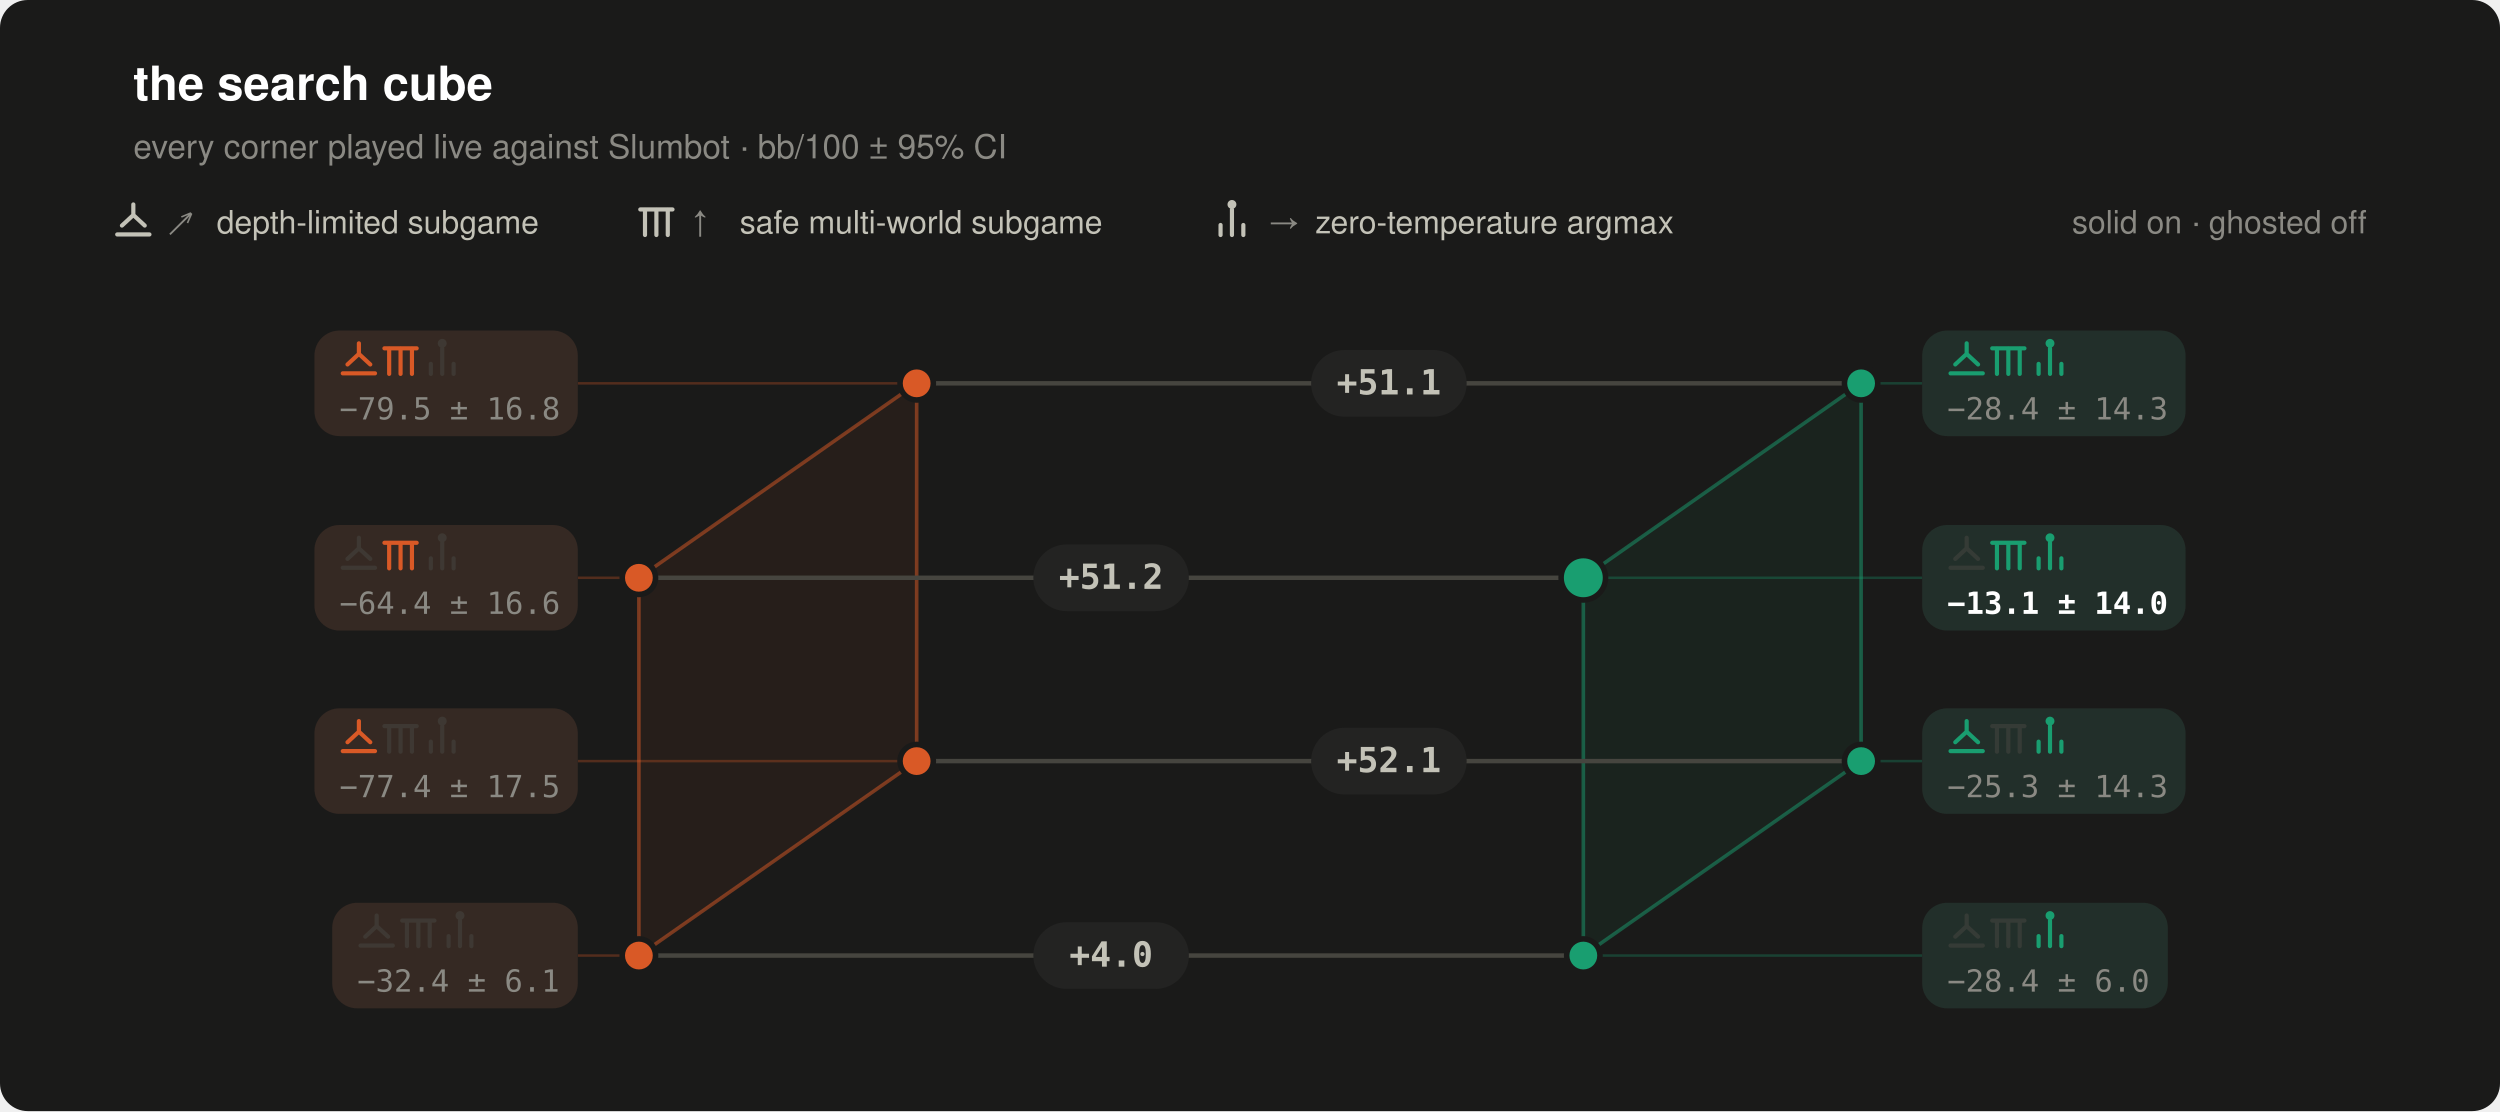
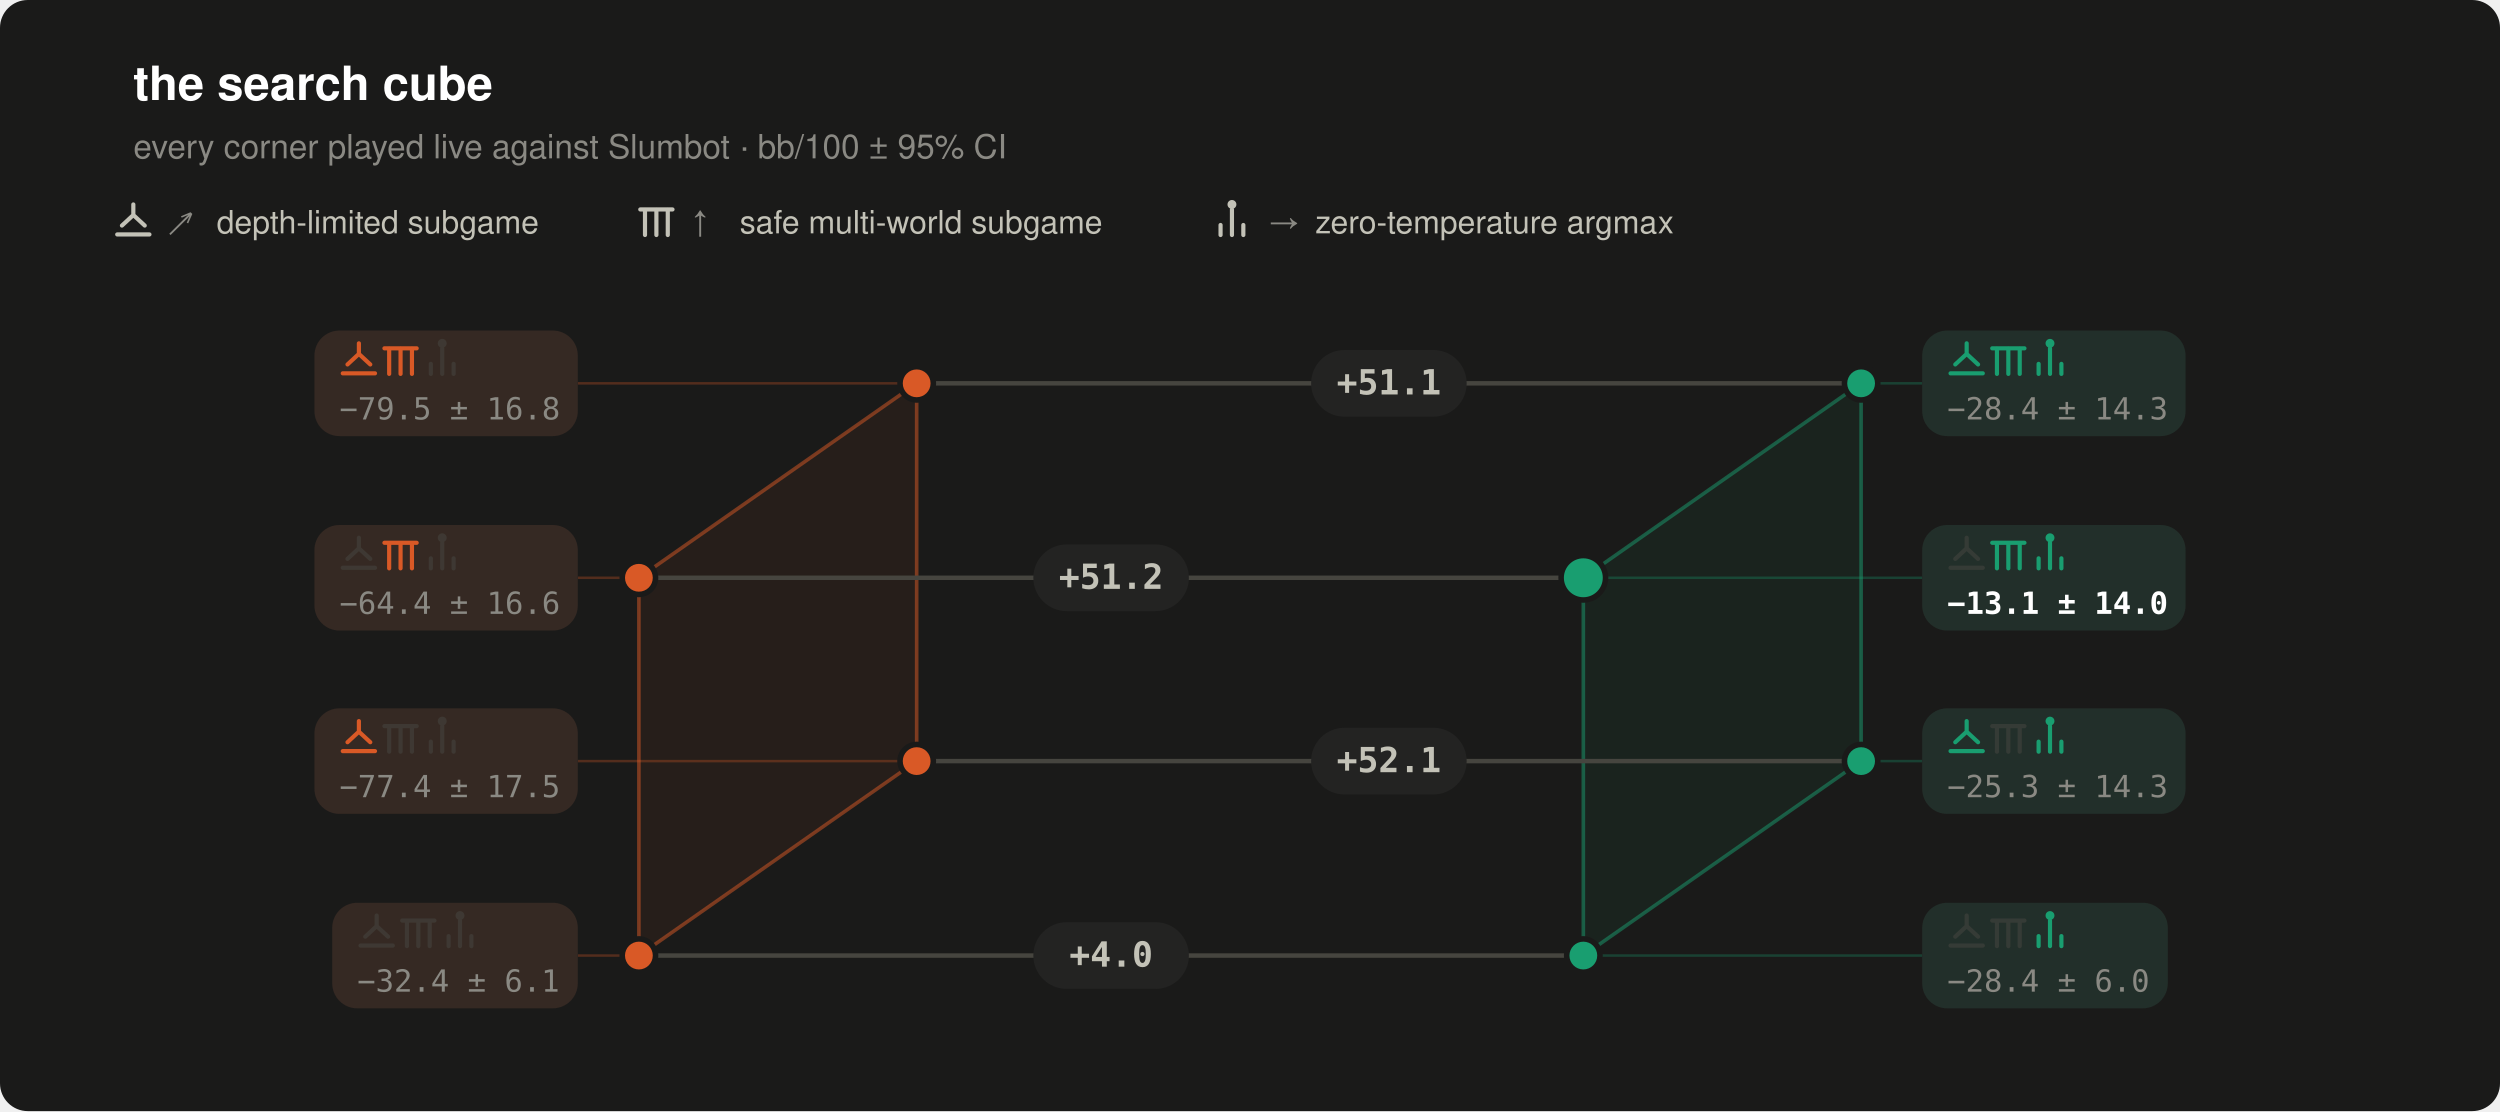
<svg xmlns="http://www.w3.org/2000/svg" viewBox="0 0 900 400" width="900" height="400" font-family="-apple-system, BlinkMacSystemFont, 'Segoe UI', Helvetica, Arial, sans-serif">
  <rect x="0.0" y="0.0" width="900.0" height="400.0" rx="10" fill="#1a1a19" opacity="1" />
  <text x="48.0" y="36.0" fill="#ffffff" font-family="-apple-system, BlinkMacSystemFont, 'Segoe UI', Helvetica, Arial, sans-serif" font-size="17" font-weight="600" text-anchor="start">the search cube</text>
  <text x="48.0" y="57.0" fill="#8a8983" font-family="-apple-system, BlinkMacSystemFont, 'Segoe UI', Helvetica, Arial, sans-serif" font-size="12" font-weight="400" text-anchor="start">every corner played live against Slumbot · bb/100 ± 95% CI</text>
  <polygon points="230.0,344.0 330.0,274.0 330.0,138.0 230.0,208.0" fill="#d95926" opacity="0.07" />
  <line x1="230.0" y1="344.0" x2="330.0" y2="274.0" stroke="#d95926" stroke-width="1.3" opacity="0.5" />
  <line x1="330.0" y1="274.0" x2="330.0" y2="138.0" stroke="#d95926" stroke-width="1.3" opacity="0.5" />
  <line x1="330.0" y1="138.0" x2="230.0" y2="208.0" stroke="#d95926" stroke-width="1.3" opacity="0.5" />
  <line x1="230.0" y1="208.0" x2="230.0" y2="344.0" stroke="#d95926" stroke-width="1.3" opacity="0.5" />
  <polygon points="570.0,344.0 670.0,274.0 670.0,138.0 570.0,208.0" fill="#199e70" opacity="0.07" />
  <line x1="570.0" y1="344.0" x2="670.0" y2="274.0" stroke="#199e70" stroke-width="1.3" opacity="0.5" />
  <line x1="670.0" y1="274.0" x2="670.0" y2="138.0" stroke="#199e70" stroke-width="1.3" opacity="0.5" />
  <line x1="670.0" y1="138.0" x2="570.0" y2="208.0" stroke="#199e70" stroke-width="1.3" opacity="0.5" />
  <line x1="570.0" y1="208.0" x2="570.0" y2="344.0" stroke="#199e70" stroke-width="1.3" opacity="0.5" />
  <line x1="230.0" y1="344.0" x2="570.0" y2="344.0" stroke="#46453f" stroke-width="1.6" opacity="1" />
  <rect x="372.0" y="332.0" width="56.0" height="24.0" rx="12" fill="#232322" opacity="1" />
  <text x="400.0" y="348.0" fill="#c3c2b7" font-family="ui-monospace, SFMono-Regular, Menlo, monospace" font-size="12.5" font-weight="600" text-anchor="middle">+4.0</text>
  <line x1="330.0" y1="274.0" x2="670.0" y2="274.0" stroke="#46453f" stroke-width="1.6" opacity="1" />
  <rect x="472.0" y="262.0" width="56.0" height="24.0" rx="12" fill="#232322" opacity="1" />
  <text x="500.0" y="278.0" fill="#c3c2b7" font-family="ui-monospace, SFMono-Regular, Menlo, monospace" font-size="12.5" font-weight="600" text-anchor="middle">+52.1</text>
  <line x1="330.0" y1="138.0" x2="670.0" y2="138.0" stroke="#46453f" stroke-width="1.6" opacity="1" />
  <rect x="472.0" y="126.0" width="56.0" height="24.0" rx="12" fill="#232322" opacity="1" />
  <text x="500.0" y="142.0" fill="#c3c2b7" font-family="ui-monospace, SFMono-Regular, Menlo, monospace" font-size="12.5" font-weight="600" text-anchor="middle">+51.1</text>
  <line x1="230.0" y1="208.0" x2="570.0" y2="208.0" stroke="#46453f" stroke-width="1.6" opacity="1" />
  <rect x="372.0" y="196.0" width="56.0" height="24.0" rx="12" fill="#232322" opacity="1" />
  <text x="400.0" y="212.0" fill="#c3c2b7" font-family="ui-monospace, SFMono-Regular, Menlo, monospace" font-size="12.5" font-weight="600" text-anchor="middle">+51.2</text>
  <line x1="208.0" y1="344.0" x2="230.0" y2="344.0" stroke="#d95926" stroke-width="0.9" opacity="0.3" />
  <circle cx="230.0" cy="344.0" r="7.0" fill="#1a1a19" />
  <circle cx="230.0" cy="344.0" r="5.0" fill="#d95926" />
  <rect x="119.6" y="325.0" width="88.4" height="38.0" rx="9" fill="#232322" opacity="1" />
  <rect x="119.6" y="325.0" width="88.4" height="38.0" rx="9" fill="#d95926" opacity="0.1" />
  <g transform="translate(135.6,336.0)" opacity="0.55">
    <path d="M0,-6.4 L0,-2.6 M0,-2.6 L-4.1,1.2 M0,-2.6 L4.1,1.2" fill="none" stroke="#46453f" stroke-linecap="round" stroke-linejoin="round" stroke-width="1.5" />
    <path d="M-5.8,4.4 L5.8,4.4" fill="none" stroke="#46453f" stroke-linecap="round" stroke-linejoin="round" stroke-width="1.5" />
  </g>
  <g transform="translate(150.6,336.0)" opacity="0.55">
    <path d="M-5.8,-4.6 L5.8,-4.6" fill="none" stroke="#46453f" stroke-linecap="round" stroke-linejoin="round" stroke-width="1.5" />
    <path d="M-4.1,-4.4 L-4.1,4.6 M0,-4.4 L0,4.6 M4.1,-4.4 L4.1,4.6" fill="none" stroke="#46453f" stroke-linecap="round" stroke-linejoin="round" stroke-width="1.5" />
  </g>
  <g transform="translate(165.6,336.0)" opacity="0.55">
    <path d="M-4.1,4.6 L-4.1,1.0" fill="none" stroke="#46453f" stroke-linecap="round" stroke-linejoin="round" stroke-width="1.5" />
    <path d="M0,4.6 L0,-4.6" fill="none" stroke="#46453f" stroke-linecap="round" stroke-linejoin="round" stroke-width="1.5" />
    <path d="M4.1,4.6 L4.1,1.0" fill="none" stroke="#46453f" stroke-linecap="round" stroke-linejoin="round" stroke-width="1.5" />
    <circle cx="0" cy="-6.4" r="1.6" fill="#46453f" />
  </g>
  <text x="128.6" y="357.0" fill="#8a8983" font-family="ui-monospace, SFMono-Regular, Menlo, monospace" font-size="11" font-weight="400" text-anchor="start">−32.4 ± 6.1</text>
  <line x1="208.0" y1="274.0" x2="330.0" y2="274.0" stroke="#d95926" stroke-width="0.9" opacity="0.3" />
  <circle cx="330.0" cy="274.0" r="7.0" fill="#1a1a19" />
  <circle cx="330.0" cy="274.0" r="5.0" fill="#d95926" />
  <rect x="113.2" y="255.0" width="94.8" height="38.0" rx="9" fill="#232322" opacity="1" />
  <rect x="113.2" y="255.0" width="94.8" height="38.0" rx="9" fill="#d95926" opacity="0.1" />
  <g transform="translate(129.2,266.0)" opacity="1">
    <path d="M0,-6.4 L0,-2.6 M0,-2.6 L-4.1,1.2 M0,-2.6 L4.1,1.2" fill="none" stroke="#d95926" stroke-linecap="round" stroke-linejoin="round" stroke-width="1.5" />
    <path d="M-5.8,4.4 L5.8,4.4" fill="none" stroke="#d95926" stroke-linecap="round" stroke-linejoin="round" stroke-width="1.5" />
  </g>
  <g transform="translate(144.2,266.0)" opacity="0.55">
    <path d="M-5.8,-4.6 L5.8,-4.6" fill="none" stroke="#46453f" stroke-linecap="round" stroke-linejoin="round" stroke-width="1.5" />
    <path d="M-4.1,-4.4 L-4.1,4.6 M0,-4.4 L0,4.6 M4.1,-4.4 L4.1,4.6" fill="none" stroke="#46453f" stroke-linecap="round" stroke-linejoin="round" stroke-width="1.5" />
  </g>
  <g transform="translate(159.2,266.0)" opacity="0.55">
    <path d="M-4.1,4.6 L-4.1,1.0" fill="none" stroke="#46453f" stroke-linecap="round" stroke-linejoin="round" stroke-width="1.5" />
    <path d="M0,4.6 L0,-4.6" fill="none" stroke="#46453f" stroke-linecap="round" stroke-linejoin="round" stroke-width="1.5" />
    <path d="M4.1,4.6 L4.1,1.0" fill="none" stroke="#46453f" stroke-linecap="round" stroke-linejoin="round" stroke-width="1.5" />
    <circle cx="0" cy="-6.4" r="1.6" fill="#46453f" />
  </g>
  <text x="122.2" y="287.0" fill="#8a8983" font-family="ui-monospace, SFMono-Regular, Menlo, monospace" font-size="11" font-weight="400" text-anchor="start">−77.4 ± 17.5</text>
  <line x1="208.0" y1="208.0" x2="230.0" y2="208.0" stroke="#d95926" stroke-width="0.9" opacity="0.3" />
  <circle cx="230.0" cy="208.0" r="7.0" fill="#1a1a19" />
  <circle cx="230.0" cy="208.0" r="5.0" fill="#d95926" />
  <rect x="113.2" y="189.0" width="94.8" height="38.0" rx="9" fill="#232322" opacity="1" />
  <rect x="113.2" y="189.0" width="94.8" height="38.0" rx="9" fill="#d95926" opacity="0.1" />
  <g transform="translate(129.2,200.0)" opacity="0.55">
    <path d="M0,-6.4 L0,-2.6 M0,-2.6 L-4.1,1.2 M0,-2.6 L4.1,1.2" fill="none" stroke="#46453f" stroke-linecap="round" stroke-linejoin="round" stroke-width="1.5" />
    <path d="M-5.8,4.4 L5.8,4.4" fill="none" stroke="#46453f" stroke-linecap="round" stroke-linejoin="round" stroke-width="1.5" />
  </g>
  <g transform="translate(144.2,200.0)" opacity="1">
    <path d="M-5.8,-4.6 L5.8,-4.6" fill="none" stroke="#d95926" stroke-linecap="round" stroke-linejoin="round" stroke-width="1.5" />
    <path d="M-4.1,-4.4 L-4.1,4.6 M0,-4.4 L0,4.6 M4.1,-4.4 L4.1,4.6" fill="none" stroke="#d95926" stroke-linecap="round" stroke-linejoin="round" stroke-width="1.5" />
  </g>
  <g transform="translate(159.2,200.0)" opacity="0.55">
    <path d="M-4.1,4.6 L-4.1,1.0" fill="none" stroke="#46453f" stroke-linecap="round" stroke-linejoin="round" stroke-width="1.5" />
    <path d="M0,4.6 L0,-4.6" fill="none" stroke="#46453f" stroke-linecap="round" stroke-linejoin="round" stroke-width="1.5" />
    <path d="M4.1,4.6 L4.1,1.0" fill="none" stroke="#46453f" stroke-linecap="round" stroke-linejoin="round" stroke-width="1.5" />
    <circle cx="0" cy="-6.4" r="1.6" fill="#46453f" />
  </g>
  <text x="122.2" y="221.0" fill="#8a8983" font-family="ui-monospace, SFMono-Regular, Menlo, monospace" font-size="11" font-weight="400" text-anchor="start">−64.4 ± 16.6</text>
  <line x1="208.0" y1="138.0" x2="330.0" y2="138.0" stroke="#d95926" stroke-width="0.9" opacity="0.3" />
  <circle cx="330.0" cy="138.0" r="7.0" fill="#1a1a19" />
  <circle cx="330.0" cy="138.0" r="5.0" fill="#d95926" />
  <rect x="113.2" y="119.0" width="94.8" height="38.0" rx="9" fill="#232322" opacity="1" />
  <rect x="113.2" y="119.0" width="94.8" height="38.0" rx="9" fill="#d95926" opacity="0.1" />
  <g transform="translate(129.2,130.0)" opacity="1">
    <path d="M0,-6.4 L0,-2.6 M0,-2.6 L-4.1,1.2 M0,-2.6 L4.1,1.2" fill="none" stroke="#d95926" stroke-linecap="round" stroke-linejoin="round" stroke-width="1.5" />
    <path d="M-5.8,4.4 L5.8,4.4" fill="none" stroke="#d95926" stroke-linecap="round" stroke-linejoin="round" stroke-width="1.5" />
  </g>
  <g transform="translate(144.2,130.0)" opacity="1">
    <path d="M-5.8,-4.6 L5.8,-4.6" fill="none" stroke="#d95926" stroke-linecap="round" stroke-linejoin="round" stroke-width="1.5" />
    <path d="M-4.1,-4.4 L-4.1,4.6 M0,-4.4 L0,4.6 M4.1,-4.4 L4.1,4.6" fill="none" stroke="#d95926" stroke-linecap="round" stroke-linejoin="round" stroke-width="1.5" />
  </g>
  <g transform="translate(159.2,130.0)" opacity="0.55">
    <path d="M-4.1,4.6 L-4.1,1.0" fill="none" stroke="#46453f" stroke-linecap="round" stroke-linejoin="round" stroke-width="1.5" />
    <path d="M0,4.6 L0,-4.6" fill="none" stroke="#46453f" stroke-linecap="round" stroke-linejoin="round" stroke-width="1.5" />
    <path d="M4.1,4.6 L4.1,1.0" fill="none" stroke="#46453f" stroke-linecap="round" stroke-linejoin="round" stroke-width="1.5" />
    <circle cx="0" cy="-6.4" r="1.6" fill="#46453f" />
  </g>
  <text x="122.2" y="151.0" fill="#8a8983" font-family="ui-monospace, SFMono-Regular, Menlo, monospace" font-size="11" font-weight="400" text-anchor="start">−79.5 ± 16.8</text>
  <line x1="692.0" y1="344.0" x2="570.0" y2="344.0" stroke="#199e70" stroke-width="0.9" opacity="0.3" />
  <circle cx="570.0" cy="344.0" r="7.0" fill="#1a1a19" />
  <circle cx="570.0" cy="344.0" r="5.0" fill="#199e70" />
  <rect x="692.0" y="325.0" width="88.4" height="38.0" rx="9" fill="#232322" opacity="1" />
  <rect x="692.0" y="325.0" width="88.4" height="38.0" rx="9" fill="#199e70" opacity="0.1" />
  <g transform="translate(708.0,336.0)" opacity="0.55">
    <path d="M0,-6.4 L0,-2.6 M0,-2.6 L-4.1,1.2 M0,-2.6 L4.1,1.2" fill="none" stroke="#46453f" stroke-linecap="round" stroke-linejoin="round" stroke-width="1.5" />
    <path d="M-5.8,4.4 L5.8,4.4" fill="none" stroke="#46453f" stroke-linecap="round" stroke-linejoin="round" stroke-width="1.5" />
  </g>
  <g transform="translate(723.0,336.0)" opacity="0.55">
    <path d="M-5.8,-4.6 L5.8,-4.6" fill="none" stroke="#46453f" stroke-linecap="round" stroke-linejoin="round" stroke-width="1.5" />
    <path d="M-4.1,-4.4 L-4.1,4.6 M0,-4.4 L0,4.6 M4.1,-4.4 L4.1,4.6" fill="none" stroke="#46453f" stroke-linecap="round" stroke-linejoin="round" stroke-width="1.5" />
  </g>
  <g transform="translate(738.0,336.0)" opacity="1">
    <path d="M-4.1,4.6 L-4.1,1.0" fill="none" stroke="#199e70" stroke-linecap="round" stroke-linejoin="round" stroke-width="1.5" />
    <path d="M0,4.6 L0,-4.6" fill="none" stroke="#199e70" stroke-linecap="round" stroke-linejoin="round" stroke-width="1.5" />
    <path d="M4.1,4.6 L4.1,1.0" fill="none" stroke="#199e70" stroke-linecap="round" stroke-linejoin="round" stroke-width="1.5" />
    <circle cx="0" cy="-6.4" r="1.6" fill="#199e70" />
  </g>
  <text x="701.0" y="357.0" fill="#8a8983" font-family="ui-monospace, SFMono-Regular, Menlo, monospace" font-size="11" font-weight="400" text-anchor="start">−28.4 ± 6.0</text>
  <line x1="692.0" y1="274.0" x2="670.0" y2="274.0" stroke="#199e70" stroke-width="0.9" opacity="0.3" />
  <circle cx="670.0" cy="274.0" r="7.0" fill="#1a1a19" />
  <circle cx="670.0" cy="274.0" r="5.0" fill="#199e70" />
  <rect x="692.0" y="255.0" width="94.8" height="38.0" rx="9" fill="#232322" opacity="1" />
  <rect x="692.0" y="255.0" width="94.8" height="38.0" rx="9" fill="#199e70" opacity="0.1" />
  <g transform="translate(708.0,266.0)" opacity="1">
    <path d="M0,-6.4 L0,-2.6 M0,-2.6 L-4.1,1.2 M0,-2.6 L4.1,1.2" fill="none" stroke="#199e70" stroke-linecap="round" stroke-linejoin="round" stroke-width="1.5" />
    <path d="M-5.8,4.4 L5.8,4.4" fill="none" stroke="#199e70" stroke-linecap="round" stroke-linejoin="round" stroke-width="1.5" />
  </g>
  <g transform="translate(723.0,266.0)" opacity="0.55">
    <path d="M-5.8,-4.6 L5.8,-4.6" fill="none" stroke="#46453f" stroke-linecap="round" stroke-linejoin="round" stroke-width="1.5" />
    <path d="M-4.1,-4.4 L-4.1,4.6 M0,-4.4 L0,4.6 M4.1,-4.4 L4.1,4.6" fill="none" stroke="#46453f" stroke-linecap="round" stroke-linejoin="round" stroke-width="1.5" />
  </g>
  <g transform="translate(738.0,266.0)" opacity="1">
    <path d="M-4.1,4.6 L-4.1,1.0" fill="none" stroke="#199e70" stroke-linecap="round" stroke-linejoin="round" stroke-width="1.5" />
    <path d="M0,4.6 L0,-4.6" fill="none" stroke="#199e70" stroke-linecap="round" stroke-linejoin="round" stroke-width="1.5" />
    <path d="M4.1,4.6 L4.1,1.0" fill="none" stroke="#199e70" stroke-linecap="round" stroke-linejoin="round" stroke-width="1.5" />
    <circle cx="0" cy="-6.4" r="1.6" fill="#199e70" />
  </g>
  <text x="701.0" y="287.0" fill="#8a8983" font-family="ui-monospace, SFMono-Regular, Menlo, monospace" font-size="11" font-weight="400" text-anchor="start">−25.3 ± 14.3</text>
  <line x1="692.0" y1="208.0" x2="570.0" y2="208.0" stroke="#199e70" stroke-width="0.9" opacity="0.3" />
  <circle cx="570.0" cy="208.0" r="9.0" fill="#1a1a19" />
  <circle cx="570.0" cy="208.0" r="7.0" fill="#199e70" />
  <rect x="692.0" y="189.0" width="94.8" height="38.0" rx="9" fill="#232322" opacity="1" />
  <rect x="692.0" y="189.0" width="94.8" height="38.0" rx="9" fill="#199e70" opacity="0.1" />
  <g transform="translate(708.0,200.0)" opacity="0.55">
    <path d="M0,-6.4 L0,-2.6 M0,-2.6 L-4.1,1.2 M0,-2.6 L4.1,1.2" fill="none" stroke="#46453f" stroke-linecap="round" stroke-linejoin="round" stroke-width="1.5" />
    <path d="M-5.8,4.4 L5.8,4.4" fill="none" stroke="#46453f" stroke-linecap="round" stroke-linejoin="round" stroke-width="1.5" />
  </g>
  <g transform="translate(723.0,200.0)" opacity="1">
    <path d="M-5.8,-4.6 L5.8,-4.6" fill="none" stroke="#199e70" stroke-linecap="round" stroke-linejoin="round" stroke-width="1.5" />
    <path d="M-4.1,-4.4 L-4.1,4.6 M0,-4.4 L0,4.6 M4.1,-4.4 L4.1,4.6" fill="none" stroke="#199e70" stroke-linecap="round" stroke-linejoin="round" stroke-width="1.5" />
  </g>
  <g transform="translate(738.0,200.0)" opacity="1">
    <path d="M-4.1,4.6 L-4.1,1.0" fill="none" stroke="#199e70" stroke-linecap="round" stroke-linejoin="round" stroke-width="1.5" />
    <path d="M0,4.6 L0,-4.6" fill="none" stroke="#199e70" stroke-linecap="round" stroke-linejoin="round" stroke-width="1.5" />
    <path d="M4.1,4.6 L4.1,1.0" fill="none" stroke="#199e70" stroke-linecap="round" stroke-linejoin="round" stroke-width="1.5" />
    <circle cx="0" cy="-6.4" r="1.6" fill="#199e70" />
  </g>
  <text x="701.0" y="221.0" fill="#ffffff" font-family="ui-monospace, SFMono-Regular, Menlo, monospace" font-size="11" font-weight="600" text-anchor="start">−13.1 ± 14.0</text>
  <line x1="692.0" y1="138.0" x2="670.0" y2="138.0" stroke="#199e70" stroke-width="0.9" opacity="0.3" />
  <circle cx="670.0" cy="138.0" r="7.0" fill="#1a1a19" />
  <circle cx="670.0" cy="138.0" r="5.0" fill="#199e70" />
  <rect x="692.0" y="119.0" width="94.8" height="38.0" rx="9" fill="#232322" opacity="1" />
  <rect x="692.0" y="119.0" width="94.8" height="38.0" rx="9" fill="#199e70" opacity="0.1" />
  <g transform="translate(708.0,130.0)" opacity="1">
    <path d="M0,-6.4 L0,-2.6 M0,-2.6 L-4.1,1.2 M0,-2.6 L4.1,1.2" fill="none" stroke="#199e70" stroke-linecap="round" stroke-linejoin="round" stroke-width="1.5" />
    <path d="M-5.8,4.4 L5.8,4.4" fill="none" stroke="#199e70" stroke-linecap="round" stroke-linejoin="round" stroke-width="1.5" />
  </g>
  <g transform="translate(723.0,130.0)" opacity="1">
    <path d="M-5.8,-4.6 L5.8,-4.6" fill="none" stroke="#199e70" stroke-linecap="round" stroke-linejoin="round" stroke-width="1.5" />
    <path d="M-4.1,-4.4 L-4.1,4.6 M0,-4.4 L0,4.6 M4.1,-4.4 L4.1,4.6" fill="none" stroke="#199e70" stroke-linecap="round" stroke-linejoin="round" stroke-width="1.5" />
  </g>
  <g transform="translate(738.0,130.0)" opacity="1">
    <path d="M-4.1,4.6 L-4.1,1.0" fill="none" stroke="#199e70" stroke-linecap="round" stroke-linejoin="round" stroke-width="1.5" />
    <path d="M0,4.6 L0,-4.6" fill="none" stroke="#199e70" stroke-linecap="round" stroke-linejoin="round" stroke-width="1.5" />
    <path d="M4.1,4.6 L4.1,1.0" fill="none" stroke="#199e70" stroke-linecap="round" stroke-linejoin="round" stroke-width="1.5" />
    <circle cx="0" cy="-6.4" r="1.6" fill="#199e70" />
  </g>
  <text x="701.0" y="151.0" fill="#8a8983" font-family="ui-monospace, SFMono-Regular, Menlo, monospace" font-size="11" font-weight="400" text-anchor="start">−28.4 ± 14.3</text>
  <g transform="translate(48.0,80.0)" opacity="1">
    <path d="M0,-6.4 L0,-2.6 M0,-2.6 L-4.1,1.2 M0,-2.6 L4.1,1.2" fill="none" stroke="#c3c2b7" stroke-linecap="round" stroke-linejoin="round" stroke-width="1.5" />
    <path d="M-5.8,4.4 L5.8,4.4" fill="none" stroke="#c3c2b7" stroke-linecap="round" stroke-linejoin="round" stroke-width="1.5" />
  </g>
  <text x="61.0" y="84.0" fill="#8a8983" font-family="-apple-system, BlinkMacSystemFont, 'Segoe UI', Helvetica, Arial, sans-serif" font-size="11.5" font-weight="400" text-anchor="start">↗</text>
  <text x="78.0" y="84.0" fill="#c3c2b7" font-family="-apple-system, BlinkMacSystemFont, 'Segoe UI', Helvetica, Arial, sans-serif" font-size="11.5" font-weight="400" text-anchor="start">depth-limited subgame</text>
  <g transform="translate(236.3,80.0)" opacity="1">
    <path d="M-5.8,-4.6 L5.8,-4.6" fill="none" stroke="#c3c2b7" stroke-linecap="round" stroke-linejoin="round" stroke-width="1.5" />
    <path d="M-4.1,-4.4 L-4.1,4.6 M0,-4.4 L0,4.6 M4.1,-4.4 L4.1,4.6" fill="none" stroke="#c3c2b7" stroke-linecap="round" stroke-linejoin="round" stroke-width="1.5" />
  </g>
  <text x="249.3" y="84.0" fill="#8a8983" font-family="-apple-system, BlinkMacSystemFont, 'Segoe UI', Helvetica, Arial, sans-serif" font-size="11.5" font-weight="400" text-anchor="start">↑</text>
  <text x="266.3" y="84.0" fill="#c3c2b7" font-family="-apple-system, BlinkMacSystemFont, 'Segoe UI', Helvetica, Arial, sans-serif" font-size="11.5" font-weight="400" text-anchor="start">safe multi-world subgame</text>
  <g transform="translate(443.5,80.0)" opacity="1">
    <path d="M-4.1,4.6 L-4.1,1.0" fill="none" stroke="#c3c2b7" stroke-linecap="round" stroke-linejoin="round" stroke-width="1.5" />
    <path d="M0,4.6 L0,-4.6" fill="none" stroke="#c3c2b7" stroke-linecap="round" stroke-linejoin="round" stroke-width="1.5" />
    <path d="M4.1,4.6 L4.1,1.0" fill="none" stroke="#c3c2b7" stroke-linecap="round" stroke-linejoin="round" stroke-width="1.5" />
    <circle cx="0" cy="-6.4" r="1.6" fill="#c3c2b7" />
  </g>
  <text x="456.5" y="84.0" fill="#8a8983" font-family="-apple-system, BlinkMacSystemFont, 'Segoe UI', Helvetica, Arial, sans-serif" font-size="11.5" font-weight="400" text-anchor="start">→</text>
  <text x="473.5" y="84.0" fill="#c3c2b7" font-family="-apple-system, BlinkMacSystemFont, 'Segoe UI', Helvetica, Arial, sans-serif" font-size="11.5" font-weight="400" text-anchor="start">zero-temperature argmax</text>
-   <text x="852.0" y="84.0" fill="#8a8983" font-family="-apple-system, BlinkMacSystemFont, 'Segoe UI', Helvetica, Arial, sans-serif" font-size="11.5" font-weight="400" text-anchor="end">solid on · ghosted off</text>
</svg>
